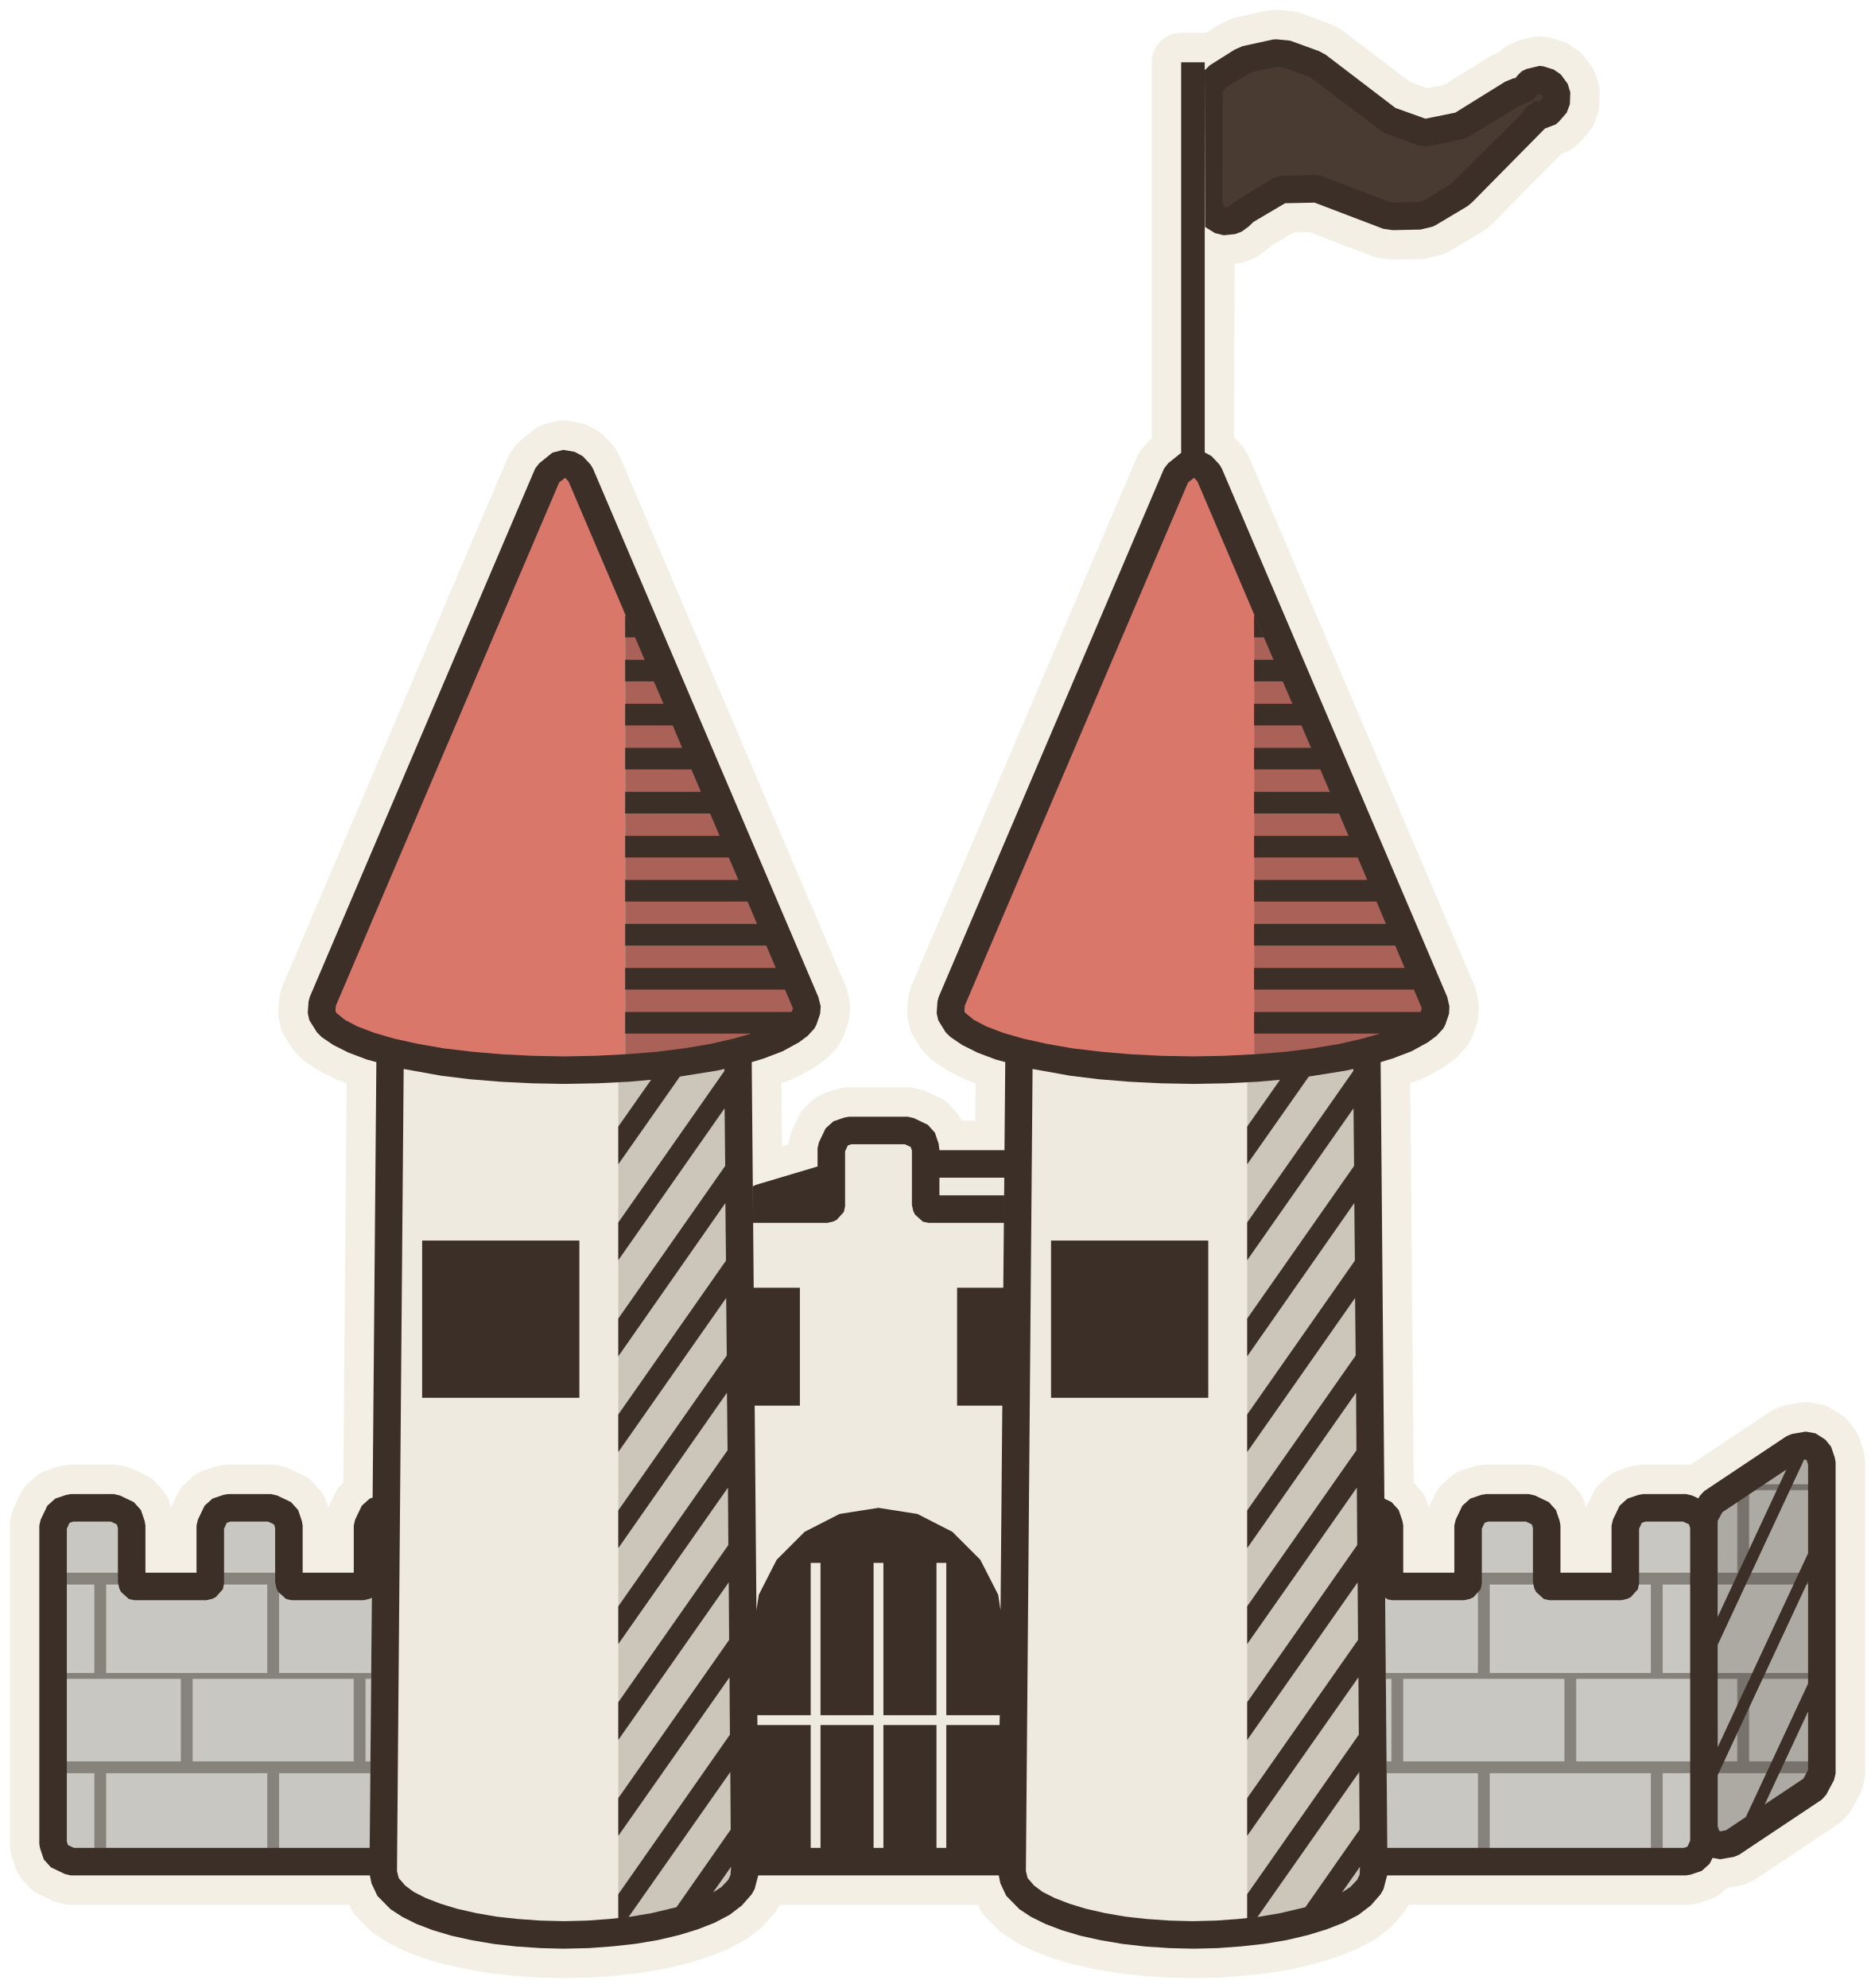
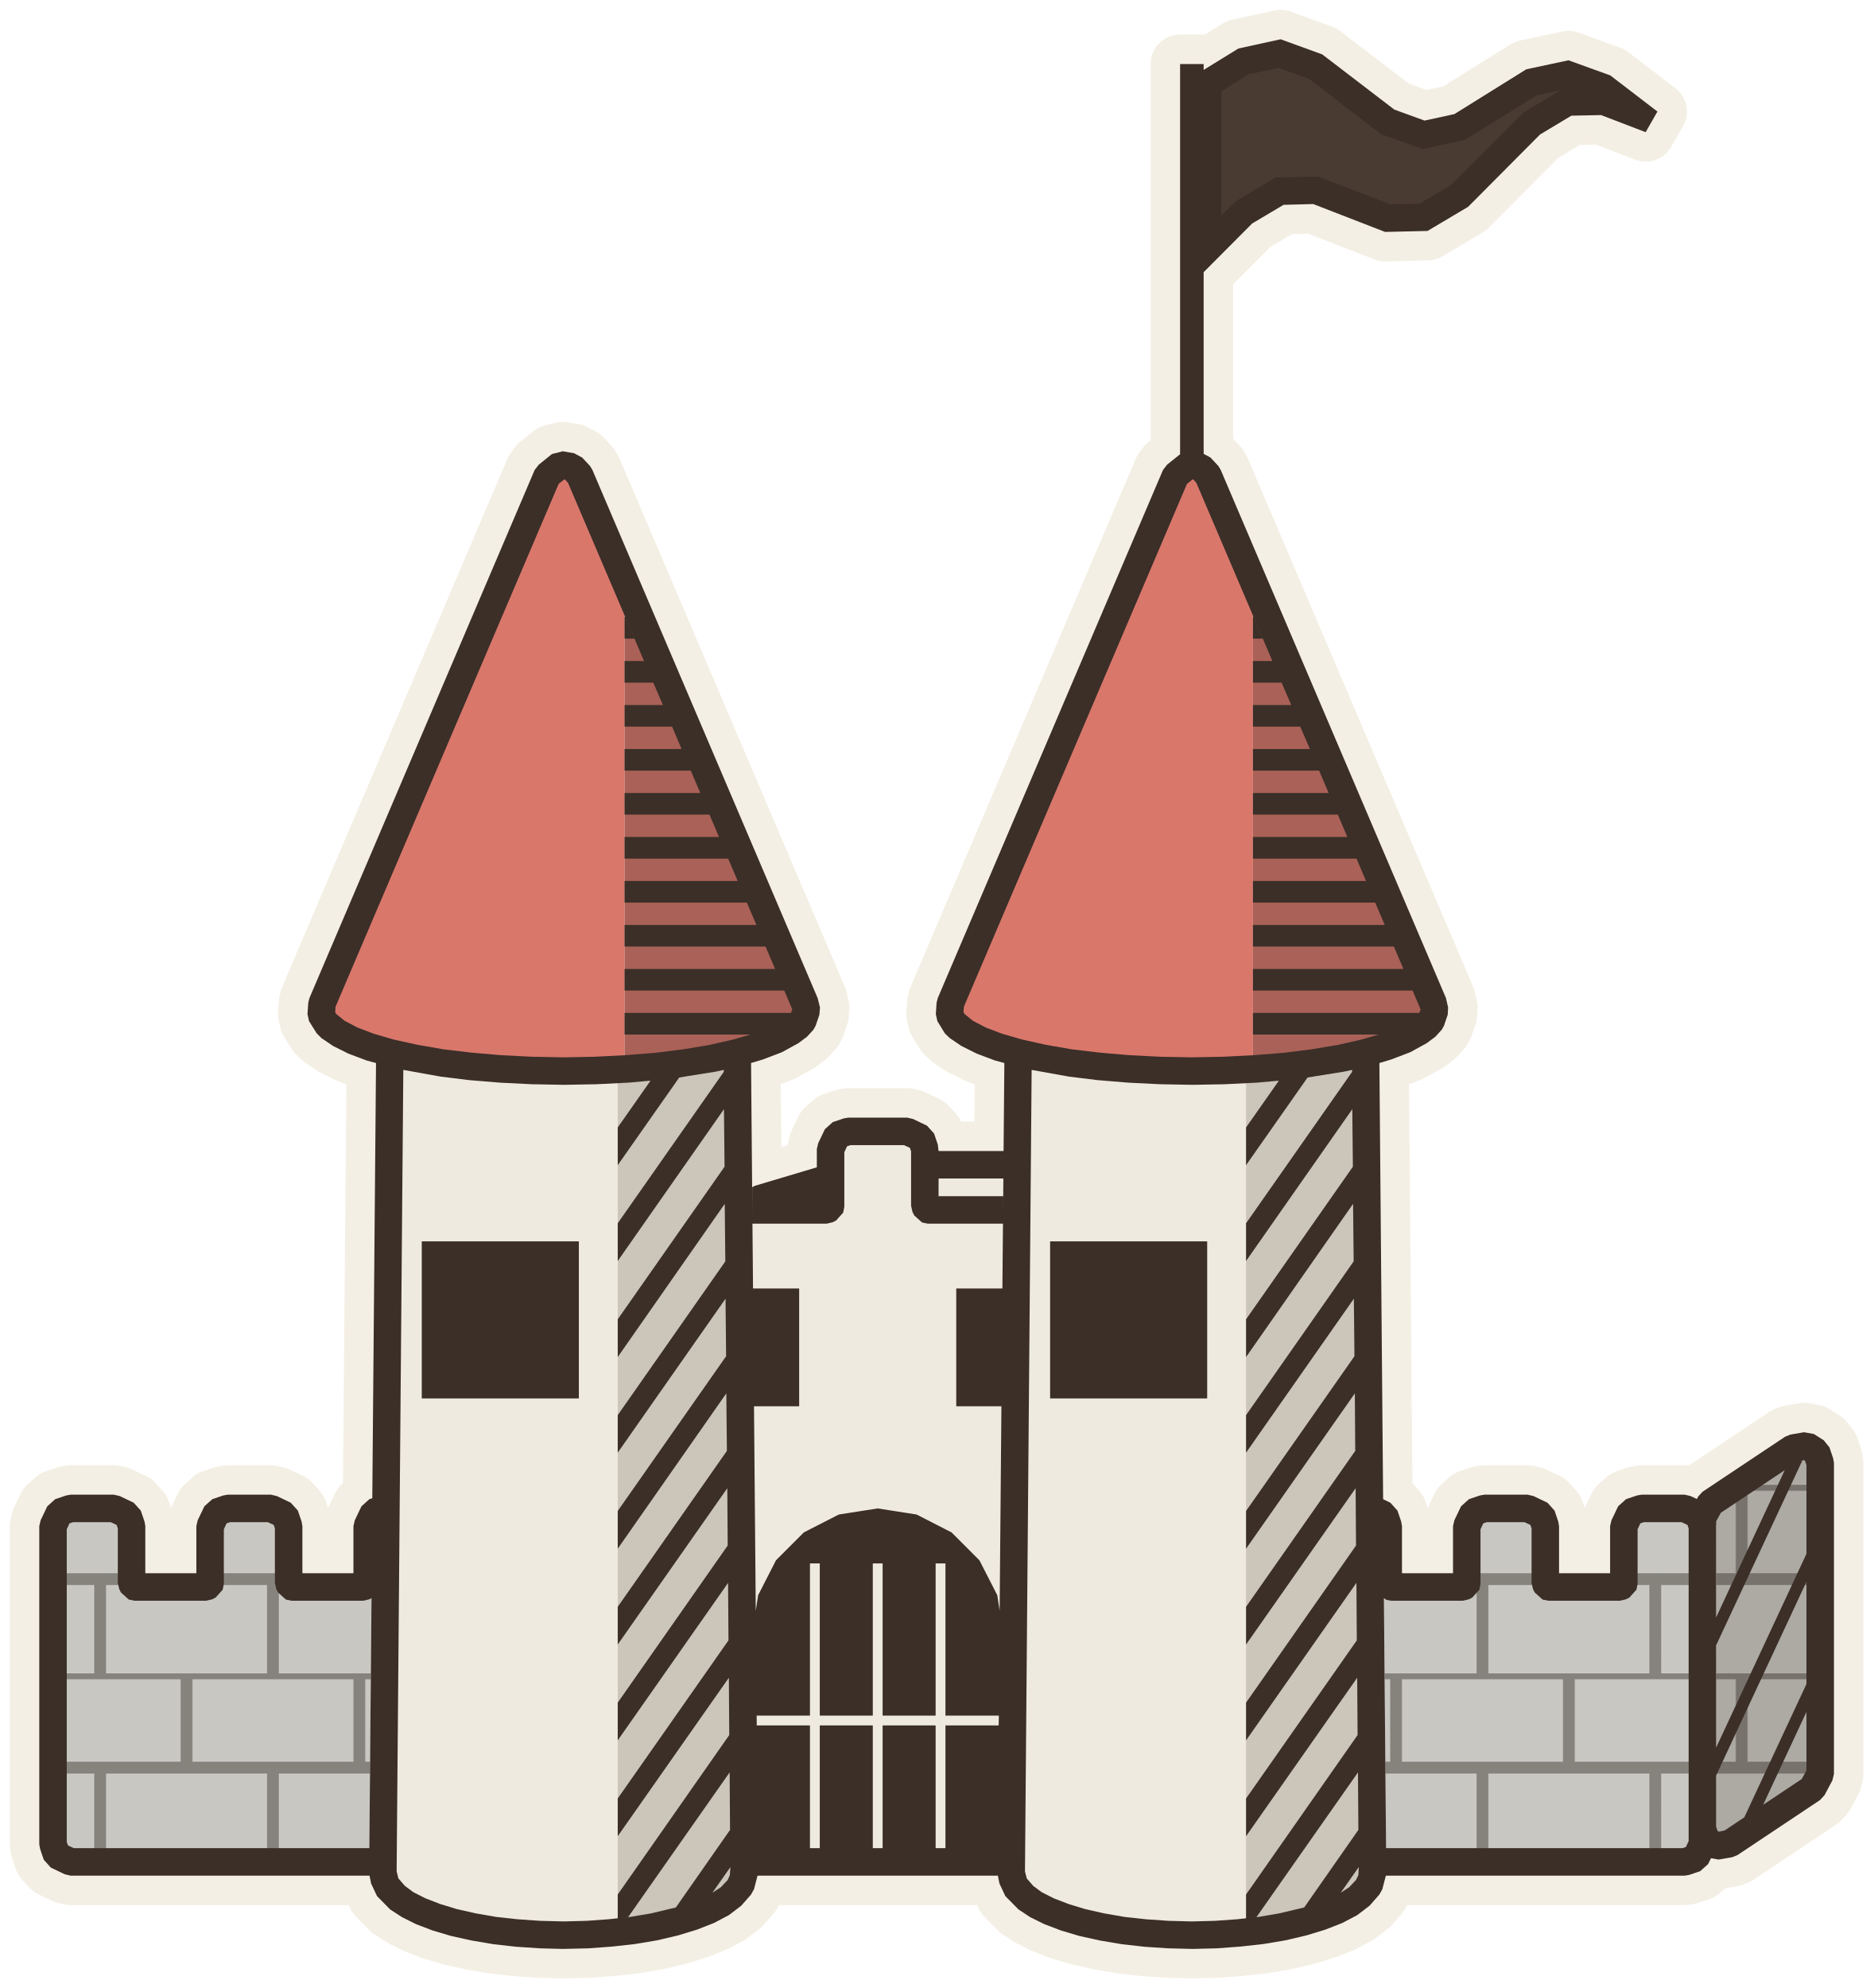
- <svg xmlns="http://www.w3.org/2000/svg" viewBox="-44.7 -94.72 95.4 101.15" data-palette="wall:#EFEADF;roof:#D9776B;wood:#C9A97C;earth:#94744F;water:#8FB0B8;flag:#4A3B32;ink:#3B2F28;halo:#F4EFE4">
+ <svg xmlns="http://www.w3.org/2000/svg" viewBox="-44.7 -94.81 95.4 101.23" data-palette="wall:#EFEADF;roof:#D9776B;wood:#C9A97C;earth:#94744F;water:#8FB0B8;flag:#4A3B32;ink:#3B2F28;halo:#F4EFE4">
  <defs>
    <pattern id="pat-wall-stone-13s4b1y" width="4.4" height="4.8" patternUnits="userSpaceOnUse" patternTransform="scale(2)">
      <rect width="4.4" height="4.8" style="fill:#C9C7C2" />
      <path style="stroke:#86837D;stroke-width:0.3;fill:none" d="M0 0h4.4M0 2.4h4.4M0 0v2.4M4.4 0v2.4M2.2 2.4v2.4" />
    </pattern>
    <pattern id="pat-wall-stone-shade-13s4b1y" width="4.4" height="4.8" patternUnits="userSpaceOnUse" patternTransform="scale(2)">
      <rect width="4.4" height="4.8" style="fill:#ada9a3" />
      <path style="stroke:#77726c;stroke-width:0.3;fill:none" d="M0 0h4.4M0 2.4h4.4M0 0v2.4M4.4 0v2.4M2.2 2.4v2.4" />
    </pattern>
  </defs>
-   <path data-role="sil" fill="#F4EFE4" stroke="#F4EFE4" stroke-width="3" stroke-linejoin="round" d="M-16.04 4.43L-14.73 4.4L-13.52 4.31L-12.35 4.18L-11.22 3.99L-10.16 3.74L-9.21 3.45L-8.34 3.11L-7.58 2.71L-6.95 2.23L-6.45 1.66L-6.3 1.39L-6.12 0.7L6.12 0.7L6.2 1.1L6.5 1.74L7.17 2.42L7.76 2.81L8.49 3.17L9.33 3.49L10.27 3.77L11.31 4L12.43 4.19L13.59 4.32L14.8 4.4L16.04 4.43L17.27 4.4L18.48 4.31L19.65 4.18L20.78 3.99L21.84 3.74L22.79 3.45L23.66 3.11L24.42 2.71L25.05 2.23L25.55 1.66L25.7 1.39L25.88 0.7L41.1 0.7L41.33 0.66L41.89 0.47L42.29 0.11L42.44 -0.19L42.82 -0.12L43.52 -0.24L43.79 -0.35L47.99 -3.15L48.22 -3.4L48.62 -4.15L48.7 -4.48L48.7 -20.32L48.66 -20.55L48.47 -21.11L48.18 -21.47L47.68 -21.79L47.18 -21.88L46.48 -21.76L46.21 -21.65L42.01 -18.85L41.78 -18.6L41.72 -18.48L41.4 -18.63L41.1 -18.7L38.9 -18.7L38.67 -18.66L38.11 -18.47L37.71 -18.11L37.37 -17.4L37.3 -17.1L37.3 -14.7L34.7 -14.7L34.7 -17.1L34.66 -17.33L34.47 -17.89L34.11 -18.29L33.4 -18.63L33.1 -18.7L30.9 -18.7L30.67 -18.66L30.11 -18.47L29.71 -18.11L29.37 -17.4L29.3 -17.1L29.3 -14.7L26.7 -14.7L26.7 -17.1L26.66 -17.33L26.47 -17.89L26.11 -18.29L25.74 -18.47L25.55 -40.68L26.15 -40.86L27.12 -41.23L27.96 -41.69L28.4 -42.02L28.73 -42.38L28.84 -42.58L29.03 -43.14L29.05 -43.51L28.94 -43.99L17.47 -70.88L17.35 -71.08L16.95 -71.51L16.6 -71.7L16.62 -83.17L17.12 -82.86L17.57 -82.75L18.15 -82.81L18.49 -82.94L18.83 -83.19L19.08 -83.43L20.69 -84.38L22.19 -84.41L25.68 -83.08L26.16 -83.01L27.58 -83.04L28.2 -83.19L28.36 -83.27L29.97 -84.23L30.21 -84.43L33.91 -88.18L34.46 -88.39L34.63 -88.54L35.02 -88.99L35.18 -89.42L35.2 -90.02L35.07 -90.45L34.72 -90.93L34.36 -91.18L33.85 -91.34L33.64 -91.37L32.97 -91.21L32.74 -91.1L32.57 -90.94L32.41 -90.75L32.29 -90.73L31.88 -90.56L29.35 -88.99L27.83 -88.68L26.3 -89.23L22.75 -91.94L22.41 -92.12L20.95 -92.65L20.26 -92.72L20.07 -92.71L18.52 -92.37L18.13 -92.2L16.86 -91.4L16.6 -91.15L16.6 -91.55L15.4 -91.55L15.4 -71.68L14.74 -71.15L14.53 -70.88L3.06 -43.99L3 -43.76L2.96 -43.17L3.04 -42.81L3.42 -42.19L3.67 -41.95L4.26 -41.55L5.04 -41.16L5.97 -40.81L6.45 -40.68L6.41 -36.2L3.1 -36.2L3.06 -36.53L2.87 -37.09L2.51 -37.49L1.8 -37.83L1.5 -37.9L-1.5 -37.9L-1.73 -37.86L-2.29 -37.67L-2.69 -37.31L-3.03 -36.6L-3.1 -36.3L-3.1 -35.37L-6.25 -34.43L-6.39 -34.36L-6.45 -40.68L-5.85 -40.86L-4.88 -41.23L-4.04 -41.69L-3.6 -42.02L-3.27 -42.38L-3.16 -42.58L-2.97 -43.14L-2.94 -43.51L-3.06 -43.99L-14.53 -70.88L-14.65 -71.08L-15.05 -71.51L-15.46 -71.73L-16.04 -71.83L-16.59 -71.69L-17.26 -71.15L-17.47 -70.88L-28.94 -43.99L-29 -43.76L-29.04 -43.17L-28.96 -42.81L-28.57 -42.19L-28.33 -41.95L-27.74 -41.55L-26.96 -41.16L-26.03 -40.81L-25.55 -40.68L-25.74 -18.52L-25.89 -18.47L-26.29 -18.11L-26.63 -17.4L-26.7 -17.1L-26.7 -14.7L-29.3 -14.7L-29.3 -17.1L-29.34 -17.33L-29.53 -17.89L-29.89 -18.29L-30.6 -18.63L-30.9 -18.7L-33.1 -18.7L-33.33 -18.66L-33.89 -18.47L-34.29 -18.11L-34.63 -17.4L-34.7 -17.1L-34.7 -14.7L-37.3 -14.7L-37.3 -17.1L-37.34 -17.33L-37.53 -17.89L-37.89 -18.29L-38.6 -18.63L-38.9 -18.7L-41.1 -18.7L-41.33 -18.66L-41.89 -18.47L-42.29 -18.11L-42.63 -17.4L-42.7 -17.1L-42.7 -0.9L-42.66 -0.67L-42.47 -0.11L-42.11 0.29L-41.4 0.63L-41.1 0.7L-25.88 0.7L-25.8 1.1L-25.5 1.74L-24.83 2.42L-24.23 2.81L-23.51 3.17L-22.67 3.49L-21.73 3.77L-20.69 4L-19.57 4.19L-18.41 4.32L-17.2 4.4Z" />
+   <path data-role="sil" fill="#F4EFE4" stroke="#F4EFE4" stroke-width="3" stroke-linejoin="round" d="M-16.04 4.43L-14.73 4.4L-13.52 4.31L-12.35 4.18L-11.22 3.99L-10.16 3.74L-9.21 3.45L-8.34 3.11L-7.58 2.71L-6.95 2.23L-6.45 1.66L-6.3 1.39L-6.12 0.7L6.12 0.7L6.2 1.1L6.5 1.74L7.17 2.42L7.76 2.81L8.49 3.17L9.33 3.49L10.27 3.77L11.31 4L12.43 4.19L13.59 4.32L14.8 4.4L16.04 4.43L17.27 4.4L18.48 4.31L19.65 4.18L20.78 3.99L21.84 3.74L22.79 3.45L23.66 3.11L24.42 2.71L25.05 2.23L25.55 1.66L25.7 1.39L25.88 0.7L41.1 0.7L41.33 0.66L41.89 0.47L42.29 0.11L42.44 -0.19L42.82 -0.12L43.52 -0.24L43.79 -0.35L47.99 -3.15L48.22 -3.4L48.62 -4.15L48.7 -4.48L48.7 -20.32L48.66 -20.55L48.47 -21.11L48.18 -21.47L47.68 -21.79L47.18 -21.88L46.48 -21.76L46.21 -21.65L42.01 -18.85L41.78 -18.6L41.72 -18.48L41.4 -18.63L41.1 -18.7L38.9 -18.7L38.67 -18.66L38.11 -18.47L37.71 -18.11L37.37 -17.4L37.3 -17.1L37.3 -14.7L34.7 -14.7L34.7 -17.1L34.66 -17.33L34.47 -17.89L34.11 -18.29L33.4 -18.63L33.1 -18.7L30.9 -18.7L30.67 -18.66L30.11 -18.47L29.71 -18.11L29.37 -17.4L29.3 -17.1L29.3 -14.7L26.7 -14.7L26.7 -17.1L26.66 -17.33L26.47 -17.89L26.11 -18.29L25.74 -18.47L25.55 -40.68L26.15 -40.86L27.12 -41.23L27.96 -41.69L28.4 -42.02L28.73 -42.38L28.84 -42.58L29.03 -43.14L29.05 -43.51L28.94 -43.99L17.47 -70.88L17.35 -71.08L16.95 -71.51L16.6 -71.7L16.6 -80.95L19.07 -83.43L20.67 -84.38L22.18 -84.42L25.84 -83L28 -83.05L30.07 -84.28L33.73 -87.96L35.33 -88.92L36.84 -88.95L39.11 -88.08L39.71 -89.13L37.31 -90.97L35.18 -91.74L33.03 -91.28L29.37 -89L27.85 -88.67L26.31 -89.23L22.64 -92.04L20.52 -92.81L18.37 -92.34L16.6 -91.25L16.6 -91.55L15.4 -91.55L15.4 -71.68L14.74 -71.15L14.53 -70.88L3.06 -43.99L3 -43.76L2.96 -43.17L3.04 -42.81L3.42 -42.19L3.67 -41.95L4.26 -41.55L5.04 -41.16L5.97 -40.81L6.45 -40.68L6.41 -36.2L3.1 -36.2L3.06 -36.53L2.87 -37.09L2.51 -37.49L1.8 -37.83L1.5 -37.9L-1.5 -37.9L-1.73 -37.86L-2.29 -37.67L-2.69 -37.31L-3.03 -36.6L-3.1 -36.3L-3.1 -35.37L-6.25 -34.43L-6.39 -34.36L-6.45 -40.68L-5.85 -40.86L-4.88 -41.23L-4.04 -41.69L-3.6 -42.02L-3.27 -42.38L-3.16 -42.58L-2.97 -43.14L-2.94 -43.51L-3.06 -43.99L-14.53 -70.88L-14.65 -71.08L-15.05 -71.51L-15.46 -71.73L-16.04 -71.83L-16.59 -71.69L-17.26 -71.15L-17.47 -70.88L-28.94 -43.99L-29 -43.76L-29.04 -43.17L-28.96 -42.81L-28.57 -42.19L-28.33 -41.95L-27.74 -41.55L-26.96 -41.16L-26.03 -40.81L-25.55 -40.68L-25.74 -18.52L-25.89 -18.47L-26.29 -18.11L-26.63 -17.4L-26.7 -17.1L-26.7 -14.7L-29.3 -14.7L-29.3 -17.1L-29.34 -17.33L-29.53 -17.89L-29.89 -18.29L-30.6 -18.63L-30.9 -18.7L-33.1 -18.7L-33.33 -18.66L-33.89 -18.47L-34.29 -18.11L-34.63 -17.4L-34.7 -17.1L-34.7 -14.7L-37.3 -14.7L-37.3 -17.1L-37.34 -17.33L-37.53 -17.89L-37.89 -18.29L-38.6 -18.63L-38.9 -18.7L-41.1 -18.7L-41.33 -18.66L-41.89 -18.47L-42.29 -18.11L-42.63 -17.4L-42.7 -17.1L-42.7 -0.9L-42.66 -0.67L-42.47 -0.11L-42.11 0.29L-41.4 0.63L-41.1 0.7L-25.88 0.7L-25.8 1.1L-25.5 1.74L-24.83 2.42L-24.23 2.81L-23.51 3.17L-22.67 3.49L-21.73 3.77L-20.69 4L-19.57 4.19L-18.41 4.32L-17.2 4.4Z" />
  <path data-role="wall" fill="#EFEADF" d="M15.98 3.73L17.23 3.7L18.76 3.58L18.76 -39.66L17.62 -39.6L15.97 -39.57L14.33 -39.6L12.71 -39.68L11.13 -39.82L9.66 -40L8.25 -40.24L7.14 -40.48L6.82 0.69L6.96 1.14L7.2 1.5L7.57 1.84L8.08 2.19L8.74 2.52L9.53 2.82L10.42 3.09L11.42 3.31L12.51 3.49L13.64 3.62L14.81 3.7ZM-16.02 3.73L-14.78 3.7L-13.24 3.58L-13.24 -39.66L-14.38 -39.6L-16.03 -39.57L-17.67 -39.6L-19.29 -39.68L-20.87 -39.82L-22.34 -40L-23.75 -40.24L-24.86 -40.48L-25.18 0.69L-25.04 1.14L-24.8 1.5L-24.43 1.84L-23.92 2.19L-23.26 2.52L-22.47 2.82L-21.58 3.09L-20.58 3.31L-19.49 3.49L-18.36 3.62L-17.18 3.7ZM6.38 -33.2L2.55 -33.2L2.49 -33.22L2.4 -33.41L2.4 -36.3L2.21 -36.86L1.5 -37.2L-1.5 -37.2L-2.06 -37.01L-2.4 -36.3L-2.4 -33.35L-2.42 -33.29L-2.6 -33.2L-6.38 -33.2L-6.11 0L6.11 0ZM6.4 -35.5L3.1 -35.5L3.1 -33.9L6.39 -33.9ZM-3.1 -34.64L-5.59 -33.9L-3.1 -33.9Z" />
  <path data-role="wall-shade" fill="#cbc5ba" d="M-13.24 3.58L-12.46 3.49L-11.37 3.3L-10.36 3.07L-9.46 2.8L-8.66 2.48L-7.98 2.13L-7.44 1.74L-7.06 1.31L-6.85 0.86L-6.8 0.51L-7.14 -40.48L-8.33 -40.23L-9.73 -39.99L-11.19 -39.81L-13.24 -39.66ZM18.76 3.58L19.54 3.49L20.63 3.3L21.64 3.07L22.54 2.8L23.34 2.48L24.02 2.13L24.56 1.74L24.94 1.31L25.15 0.86L25.2 0.51L24.86 -40.48L23.67 -40.23L22.27 -39.99L20.81 -39.81L18.76 -39.66Z" />
  <path data-role="wall-stone" fill="url(#pat-wall-stone-13s4b1y)" d="M-25.75 -17.62L-26 -17.1L-26 -14.15L-26.02 -14.09L-26.2 -14L-29.85 -14L-29.91 -14.02L-30 -14.21L-30 -17.1L-30.19 -17.66L-30.9 -18L-33.1 -18L-33.66 -17.81L-34 -17.1L-34 -14.15L-34.02 -14.09L-34.2 -14L-37.85 -14L-37.91 -14.02L-38 -14.21L-38 -17.1L-38.19 -17.66L-38.9 -18L-41.1 -18L-41.66 -17.81L-42 -17.1L-42 -0.9L-41.81 -0.34L-41.1 0L-25.89 0ZM41.66 -0.19L42 -0.9L42 -17.1L41.81 -17.66L41.1 -18L38.9 -18L38.34 -17.81L38 -17.1L38 -14.15L37.98 -14.09L37.8 -14L34.15 -14L34.09 -14.02L34 -14.21L34 -17.1L33.81 -17.66L33.1 -18L30.9 -18L30.34 -17.81L30 -17.1L30 -14.15L29.98 -14.09L29.8 -14L26.15 -14L26.09 -14.02L26 -14.21L26 -17.1L25.81 -17.66L25.75 -17.69L25.89 0L41.1 0Z" />
  <path data-role="wall-stone-shade" fill="url(#pat-wall-stone-shade-13s4b1y)" d="M43.4 -0.93L47.6 -3.73L48 -4.48L48 -20.32L47.81 -20.88L47.31 -21.19L46.6 -21.07L42.4 -18.27L42.3 -18.08L42.47 -17.89L42.66 -17.33L42.7 -17.1L42.69 -0.81Z" />
  <path data-role="roof" fill="#D9776B" d="M-16.02 -40.27L-14.36 -40.3L-12.89 -40.37L-12.89 -65.26L-15.17 -70.61L-15.57 -71.04L-16.15 -71.14L-16.83 -70.61L-28.3 -43.71L-28.34 -43.12L-28.18 -42.81L-27.91 -42.52L-27.42 -42.17L-26.71 -41.82L-25.83 -41.49L-24.76 -41.18L-23.55 -40.91L-22.18 -40.69L-20.75 -40.51L-19.2 -40.38L-17.61 -40.3ZM15.98 -40.27L17.64 -40.3L19.11 -40.37L19.11 -65.26L16.83 -70.61L16.43 -71.04L15.85 -71.14L15.17 -70.61L3.7 -43.71L3.66 -43.12L3.82 -42.81L4.09 -42.52L4.58 -42.17L5.29 -41.82L6.17 -41.49L7.24 -41.18L8.45 -40.91L9.82 -40.69L11.25 -40.51L12.8 -40.38L14.39 -40.3Z" />
  <path data-role="roof-shade" fill="#aa6157" d="M-12.89 -40.37L-11.22 -40.51L-9.78 -40.69L-8.4 -40.92L-7.18 -41.2L-6.1 -41.51L-5.2 -41.86L-4.45 -42.25L-4.09 -42.52L-3.82 -42.81L-3.63 -43.37L-3.7 -43.71L-12.89 -65.26ZM19.11 -40.37L20.78 -40.51L22.22 -40.69L23.59 -40.92L24.82 -41.2L25.9 -41.51L26.8 -41.86L27.55 -42.25L27.91 -42.52L28.18 -42.81L28.37 -43.37L28.3 -43.71L19.11 -65.26Z" />
-   <path data-role="flag" fill="#4A3B32" d="M18.08 -83.51L18.34 -83.69L18.68 -84.01L20.37 -85.02L20.58 -85.08L22.21 -85.12L22.38 -85.09L25.8 -83.77L26.14 -83.71L27.56 -83.74L28 -83.87L29.54 -84.78L29.71 -84.92L33.3 -88.52L33.53 -88.88L33.67 -88.84L34.1 -89L34.48 -89.45L34.5 -90.04L34.15 -90.51L33.64 -90.67L33.11 -90.5L32.75 -90.06L32.55 -90.08L32.25 -89.97L29.7 -88.38L29.56 -88.32L27.92 -87.97L27.68 -87.99L25.91 -88.65L22.41 -91.33L22.17 -91.47L20.71 -91.99L20.21 -92.03L18.79 -91.72L18.5 -91.6L17.23 -90.81L16.85 -90.35L16.8 -90.05L16.8 -84.32L16.99 -83.76L17.49 -83.45Z" />
-   <path data-role="ink" fill="#3B2F28" d="M18.15 -82.81L18.49 -82.94L18.83 -83.19L19.08 -83.43L20.69 -84.38L22.19 -84.41L25.68 -83.08L26.16 -83.01L27.58 -83.04L28.2 -83.19L28.36 -83.27L29.97 -84.23L30.21 -84.43L33.91 -88.18L34.46 -88.39L34.63 -88.54L35.02 -88.99L35.18 -89.42L35.2 -90.02L35.07 -90.45L34.72 -90.93L34.36 -91.18L33.85 -91.34L33.64 -91.37L32.97 -91.21L32.74 -91.1L32.57 -90.94L32.41 -90.75L32.29 -90.73L31.88 -90.56L29.35 -88.99L27.83 -88.68L26.3 -89.23L22.75 -91.94L22.41 -92.12L20.95 -92.65L20.26 -92.72L20.07 -92.71L18.52 -92.37L18.13 -92.2L16.86 -91.4L16.6 -91.15L16.62 -83.17L17.12 -82.86L17.57 -82.75ZM-16.04 4.43L-14.73 4.4L-13.52 4.31L-12.35 4.18L-11.22 3.99L-10.16 3.74L-9.21 3.45L-8.34 3.11L-7.58 2.71L-6.95 2.23L-6.45 1.66L-6.3 1.39L-6.12 0.7L6.12 0.7L6.2 1.1L6.5 1.74L7.17 2.42L7.76 2.81L8.49 3.17L9.33 3.49L10.27 3.77L11.31 4L12.43 4.19L13.59 4.32L14.8 4.4L16.04 4.43L17.27 4.4L18.48 4.31L19.65 4.18L20.78 3.99L21.84 3.74L22.79 3.45L23.66 3.11L24.42 2.71L25.05 2.23L25.55 1.66L25.7 1.39L25.88 0.7L41.1 0.7L41.33 0.66L41.89 0.47L42.29 0.11L42.44 -0.19L42.82 -0.12L43.52 -0.24L43.79 -0.35L47.99 -3.15L48.22 -3.4L48.62 -4.15L48.7 -4.48L48.7 -20.32L48.66 -20.55L48.47 -21.11L48.18 -21.47L47.68 -21.79L47.18 -21.88L46.48 -21.76L46.21 -21.65L42.01 -18.85L41.78 -18.6L41.72 -18.48L41.4 -18.63L41.1 -18.7L38.9 -18.7L38.67 -18.66L38.11 -18.47L37.71 -18.11L37.37 -17.4L37.3 -17.1L37.3 -14.7L34.7 -14.7L34.7 -17.1L34.66 -17.33L34.47 -17.89L34.11 -18.29L33.4 -18.63L33.1 -18.7L30.9 -18.7L30.67 -18.66L30.11 -18.47L29.71 -18.11L29.37 -17.4L29.3 -17.1L29.3 -14.7L26.7 -14.7L26.7 -17.1L26.66 -17.33L26.47 -17.89L26.11 -18.29L25.74 -18.47L25.55 -40.68L26.15 -40.86L27.12 -41.23L27.96 -41.69L28.4 -42.02L28.73 -42.38L28.84 -42.58L29.03 -43.14L29.05 -43.51L28.94 -43.99L17.47 -70.88L17.35 -71.08L16.95 -71.51L16.6 -71.7L16.6 -91.55L15.4 -91.55L15.4 -71.68L14.74 -71.15L14.53 -70.88L3.06 -43.99L3 -43.76L2.96 -43.17L3.04 -42.81L3.42 -42.19L3.67 -41.95L4.26 -41.55L5.04 -41.16L5.97 -40.81L6.45 -40.68L6.41 -36.2L3.1 -36.2L3.06 -36.53L2.87 -37.09L2.51 -37.49L1.8 -37.83L1.5 -37.9L-1.5 -37.9L-1.73 -37.86L-2.29 -37.67L-2.69 -37.31L-3.03 -36.6L-3.1 -36.3L-3.1 -35.37L-6.25 -34.43L-6.39 -34.36L-6.38 -32.5L-2.6 -32.5L-2.3 -32.57L-2.12 -32.66L-1.76 -33.06L-1.7 -33.35L-1.7 -36.14L-1.56 -36.44L-1.38 -36.5L1.34 -36.5L1.64 -36.36L1.7 -36.18L1.7 -33.41L1.77 -33.1L1.86 -32.92L2.26 -32.56L2.55 -32.5L6.38 -32.5L6.39 -33.9L3.1 -33.9L3.1 -34.8L6.4 -34.8L6.35 -29.2L4 -29.2L4 -23.2L6.3 -23.2L6.21 -12.79L6.09 -13.58L5.18 -15.36L3.76 -16.78L1.98 -17.69L0 -18L-1.98 -17.69L-3.76 -16.78L-5.18 -15.36L-6.09 -13.58L-6.21 -12.79L-6.17 -7.45L-3.45 -7.45L-3.45 -15.2L-2.95 -15.2L-2.95 -7.45L-0.25 -7.45L-0.25 -15.2L0.25 -15.2L0.25 -7.45L2.95 -7.45L2.95 -15.2L3.45 -15.2L3.45 -7.45L6.17 -7.45L6.16 -6.95L3.45 -6.95L3.45 -0.7L2.95 -0.7L2.95 -6.95L0.25 -6.95L0.25 -0.7L-0.25 -0.7L-0.25 -6.95L-2.95 -6.95L-2.95 -0.7L-3.45 -0.7L-3.45 -6.95L-6.16 -6.95L-6.3 -23.2L-4 -23.2L-4 -29.2L-6.35 -29.2L-6.45 -40.68L-5.85 -40.86L-4.88 -41.23L-4.04 -41.69L-3.6 -42.02L-3.27 -42.38L-3.16 -42.58L-2.97 -43.14L-2.94 -43.51L-3.06 -43.99L-14.53 -70.88L-14.65 -71.08L-15.05 -71.51L-15.46 -71.73L-16.04 -71.83L-16.59 -71.69L-17.26 -71.15L-17.47 -70.88L-28.94 -43.99L-29 -43.76L-29.04 -43.17L-28.96 -42.81L-28.57 -42.19L-28.33 -41.95L-27.74 -41.55L-26.96 -41.16L-26.03 -40.81L-25.55 -40.68L-25.74 -18.52L-25.89 -18.47L-26.29 -18.11L-26.63 -17.4L-26.7 -17.1L-26.7 -14.7L-29.3 -14.7L-29.3 -17.1L-29.34 -17.33L-29.53 -17.89L-29.89 -18.29L-30.6 -18.63L-30.9 -18.7L-33.1 -18.7L-33.33 -18.66L-33.89 -18.47L-34.29 -18.11L-34.63 -17.4L-34.7 -17.1L-34.7 -14.7L-37.3 -14.7L-37.3 -17.1L-37.34 -17.33L-37.53 -17.89L-37.89 -18.29L-38.6 -18.63L-38.9 -18.7L-41.1 -18.7L-41.33 -18.66L-41.89 -18.47L-42.29 -18.11L-42.63 -17.4L-42.7 -17.1L-42.7 -0.9L-42.66 -0.67L-42.47 -0.11L-42.11 0.29L-41.4 0.63L-41.1 0.7L-25.88 0.7L-25.8 1.1L-25.5 1.74L-24.83 2.42L-24.23 2.81L-23.51 3.17L-22.67 3.49L-21.73 3.77L-20.69 4L-19.57 4.19L-18.41 4.32L-17.2 4.4ZM17.57 -84.22L17.5 -84.44L17.51 -90.05L17.69 -90.28L18.82 -90.97L19 -91.05L20.27 -91.32L20.57 -91.3L21.88 -90.83L22.02 -90.75L25.69 -87.97L27.45 -87.33L27.87 -87.27L28.07 -87.29L29.82 -87.67L30.06 -87.78L32.66 -89.36L33.3 -89.62L33.54 -89.91L33.63 -89.94L33.73 -89.91L33.8 -89.82L33.79 -89.71L33.68 -89.58L33.37 -89.56L32.94 -89.26L32.74 -88.95L29.14 -85.36L27.73 -84.52L27.46 -84.44L26.2 -84.41L25.99 -84.45L22.5 -85.78L22.2 -85.82L20.57 -85.78L20.18 -85.69L20.01 -85.62L18.1 -84.44L17.83 -84.19L17.66 -84.17ZM16 -40.97L14.38 -41L12.81 -41.08L11.3 -41.21L9.87 -41.38L8.56 -41.61L7.38 -41.87L6.34 -42.17L5.5 -42.49L4.85 -42.83L4.42 -43.18L4.37 -43.27L4.39 -43.55L15.75 -70.17L16.04 -70.4L16.08 -70.39L16.23 -70.22L20.1 -61.15L19.11 -61.15L19.11 -60.05L20.57 -60.05L21.06 -58.91L19.11 -58.91L19.11 -57.81L21.52 -57.81L22.01 -56.67L19.11 -56.67L19.11 -55.57L22.48 -55.57L27.65 -43.41L27.58 -43.23L19.11 -43.23L19.11 -42.13L25.52 -42.13L24.61 -41.87L23.43 -41.6L22.1 -41.38L20.68 -41.2L19.16 -41.08L17.59 -41ZM-16 -40.97L-17.61 -41L-19.19 -41.08L-20.7 -41.21L-22.13 -41.38L-23.44 -41.61L-24.63 -41.87L-25.66 -42.17L-26.5 -42.49L-27.15 -42.83L-27.58 -43.18L-27.63 -43.27L-27.61 -43.55L-16.25 -70.17L-15.96 -70.4L-15.92 -70.39L-15.77 -70.22L-11.9 -61.15L-12.89 -61.15L-12.89 -60.05L-11.43 -60.05L-10.94 -58.91L-12.89 -58.91L-12.89 -57.81L-10.47 -57.81L-9.99 -56.67L-12.89 -56.67L-12.89 -55.57L-9.52 -55.57L-4.35 -43.41L-4.42 -43.23L-12.89 -43.23L-12.89 -42.13L-6.47 -42.13L-7.39 -41.87L-8.57 -41.6L-9.9 -41.38L-11.32 -41.2L-12.85 -41.08L-14.41 -41ZM19.14 -63.39L19.11 -63.39L19.11 -62.29L19.61 -62.29ZM-12.86 -63.39L-12.89 -63.39L-12.89 -62.29L-12.39 -62.29ZM22.97 -54.43L19.11 -54.43L19.11 -53.33L23.44 -53.33ZM-9.03 -54.43L-12.89 -54.43L-12.89 -53.33L-8.56 -53.33ZM23.92 -52.19L19.11 -52.19L19.11 -51.09L24.39 -51.09ZM-8.08 -52.19L-12.89 -52.19L-12.89 -51.09L-7.61 -51.09ZM24.88 -49.95L19.11 -49.95L19.11 -48.85L25.35 -48.85ZM-7.12 -49.95L-12.89 -49.95L-12.89 -48.85L-6.65 -48.85ZM25.83 -47.71L19.11 -47.71L19.11 -46.61L26.3 -46.61ZM-6.17 -47.71L-12.89 -47.71L-12.89 -46.61L-5.7 -46.61ZM26.79 -45.47L19.11 -45.47L19.11 -44.37L27.26 -44.37ZM-5.21 -45.47L-12.89 -45.47L-12.89 -44.37L-4.74 -44.37ZM16 3.03L14.81 3L13.66 2.92L12.57 2.8L11.53 2.62L10.56 2.4L9.71 2.14L8.96 1.85L8.35 1.54L7.92 1.22L7.59 0.84L7.5 0.48L7.84 -40.33L9.73 -39.99L11.19 -39.81L12.77 -39.68L14.38 -39.6L16.03 -39.57L17.67 -39.6L19.29 -39.68L20.43 -39.78L18.76 -37.4L18.76 -35.48L21.89 -39.94L23.75 -40.24L24.16 -40.33L24.16 -40.23L18.76 -32.52L18.76 -30.6L24.17 -38.33L24.2 -35.4L18.76 -27.63L18.76 -25.71L24.21 -33.51L24.24 -30.58L18.76 -22.75L18.76 -20.84L24.25 -28.68L24.28 -25.75L18.76 -17.87L18.76 -15.95L24.3 -23.86L24.32 -20.93L18.76 -12.99L18.76 -11.07L24.34 -19.03L24.36 -16.11L18.76 -8.11L18.76 -6.19L24.38 -14.21L24.4 -11.28L18.76 -3.23L18.76 -1.31L24.42 -9.38L24.44 -6.46L18.76 1.66L18.76 2.87L19.29 2.81L24.46 -4.56L24.48 -1.63L21.72 2.32L20.45 2.62L19.4 2.8L18.3 2.92L17.17 3ZM-15.99 3.03L-17.19 3L-18.34 2.92L-19.43 2.8L-20.47 2.62L-21.44 2.4L-22.29 2.14L-23.04 1.85L-23.65 1.54L-24.08 1.22L-24.41 0.84L-24.5 0.48L-24.16 -40.33L-22.27 -39.99L-20.81 -39.81L-19.23 -39.68L-17.62 -39.6L-15.97 -39.57L-14.33 -39.6L-12.71 -39.68L-11.57 -39.78L-13.24 -37.4L-13.24 -35.48L-10.11 -39.94L-8.25 -40.24L-7.84 -40.33L-7.84 -40.23L-13.24 -32.52L-13.24 -30.6L-7.83 -38.33L-7.8 -35.4L-13.24 -27.63L-13.24 -25.71L-7.79 -33.51L-7.76 -30.58L-13.24 -22.75L-13.24 -20.84L-7.75 -28.68L-7.72 -25.75L-13.24 -17.87L-13.24 -15.95L-7.71 -23.86L-7.68 -20.93L-13.24 -12.99L-13.24 -11.07L-7.66 -19.03L-7.64 -16.11L-13.24 -8.11L-13.24 -6.19L-7.62 -14.21L-7.6 -11.28L-13.24 -3.23L-13.24 -1.31L-7.58 -9.38L-7.56 -6.46L-13.24 1.66L-13.24 2.87L-12.71 2.81L-7.54 -4.56L-7.52 -1.63L-10.28 2.32L-11.54 2.62L-12.6 2.8L-13.71 2.92L-14.83 3ZM16.78 -31.6L8.78 -31.6L8.78 -23.6L16.78 -23.6ZM-15.22 -31.6L-23.22 -31.6L-23.22 -23.6L-15.22 -23.6ZM42.77 -1.58L42.7 -1.8L42.7 -17.34L42.94 -17.78L46.87 -20.4L47.16 -20.46L47.23 -20.42L47.3 -20.2L47.3 -15.69L42.7 -5.82L42.7 -4.4L47.3 -14.27L47.3 -9.06L44.13 -2.26L45.09 -2.9L47.3 -7.64L47.3 -4.66L47.06 -4.22L43.13 -1.6L42.84 -1.54ZM47.09 -20.44L46.87 -20.4L46.2 -19.96L42.7 -12.45L42.7 -11.03ZM-40.94 -0.7L-41.24 -0.84L-41.3 -1.02L-41.3 -16.94L-41.16 -17.24L-40.98 -17.3L-39.06 -17.3L-38.76 -17.16L-38.7 -16.98L-38.7 -14.21L-38.63 -13.9L-38.54 -13.72L-38.14 -13.36L-37.85 -13.3L-34.2 -13.3L-33.9 -13.37L-33.72 -13.46L-33.36 -13.86L-33.3 -14.15L-33.3 -16.94L-33.16 -17.24L-32.98 -17.3L-31.06 -17.3L-30.76 -17.16L-30.7 -16.98L-30.7 -14.21L-30.63 -13.9L-30.54 -13.72L-30.14 -13.36L-29.85 -13.3L-26.2 -13.3L-25.9 -13.37L-25.78 -13.43L-25.89 -0.7ZM25.78 -13.43L25.92 -13.34L26.15 -13.3L29.8 -13.3L30.1 -13.37L30.28 -13.46L30.64 -13.86L30.7 -14.15L30.7 -16.94L30.84 -17.24L31.02 -17.3L32.94 -17.3L33.24 -17.16L33.3 -16.98L33.3 -14.21L33.37 -13.9L33.46 -13.72L33.86 -13.36L34.15 -13.3L37.8 -13.3L38.1 -13.37L38.28 -13.46L38.64 -13.86L38.7 -14.15L38.7 -16.94L38.84 -17.24L39.02 -17.3L40.94 -17.3L41.24 -17.16L41.3 -16.98L41.3 -1.06L41.16 -0.76L40.98 -0.7L25.89 -0.7ZM24.5 0.26L24.48 0.67L24.36 0.92L24.01 1.29L23.58 1.57ZM-7.5 0.26L-7.53 0.67L-7.64 0.92L-7.99 1.29L-8.42 1.57Z" />
+   <path data-role="flag" fill="#4A3B32" d="M18.63 -83.98L20.47 -85.08L22.3 -85.12L25.97 -83.71L27.8 -83.75L29.63 -84.84L33.3 -88.52L35.13 -89.61L36.97 -89.65L38.8 -88.95L36.97 -90.35L35.13 -91.01L33.3 -90.62L29.63 -88.34L27.8 -87.95L25.97 -88.61L22.3 -91.42L20.47 -92.08L18.63 -91.69L16.8 -90.55L16.8 -82.15Z" />
+   <path data-role="ink" fill="#3B2F28" d="M19.07 -83.43L20.67 -84.38L22.18 -84.42L25.84 -83L28 -83.05L30.07 -84.28L33.73 -87.96L35.33 -88.92L36.84 -88.95L39.11 -88.08L39.71 -89.13L37.31 -90.97L35.18 -91.74L33.03 -91.28L29.37 -89L27.85 -88.67L26.31 -89.23L22.64 -92.04L20.52 -92.81L18.37 -92.34L16.6 -91.25L16.6 -80.95ZM-16.04 4.43L-14.73 4.4L-13.52 4.31L-12.35 4.18L-11.22 3.99L-10.16 3.74L-9.21 3.45L-8.34 3.11L-7.58 2.71L-6.95 2.23L-6.45 1.66L-6.3 1.39L-6.12 0.7L6.12 0.7L6.2 1.1L6.5 1.74L7.17 2.42L7.76 2.81L8.49 3.17L9.33 3.49L10.27 3.77L11.31 4L12.43 4.19L13.59 4.32L14.8 4.4L16.04 4.43L17.27 4.4L18.48 4.31L19.65 4.18L20.78 3.99L21.84 3.74L22.79 3.45L23.66 3.11L24.42 2.71L25.05 2.23L25.55 1.66L25.7 1.39L25.88 0.7L41.1 0.7L41.33 0.66L41.89 0.47L42.29 0.11L42.44 -0.19L42.82 -0.12L43.52 -0.24L43.79 -0.35L47.99 -3.15L48.22 -3.4L48.62 -4.15L48.7 -4.48L48.7 -20.32L48.66 -20.55L48.47 -21.11L48.18 -21.47L47.68 -21.79L47.18 -21.88L46.48 -21.76L46.21 -21.65L42.01 -18.85L41.78 -18.6L41.72 -18.48L41.4 -18.63L41.1 -18.7L38.9 -18.7L38.67 -18.66L38.11 -18.47L37.71 -18.11L37.37 -17.4L37.3 -17.1L37.3 -14.7L34.7 -14.7L34.7 -17.1L34.66 -17.33L34.47 -17.89L34.11 -18.29L33.4 -18.63L33.1 -18.7L30.9 -18.7L30.67 -18.66L30.11 -18.47L29.71 -18.11L29.37 -17.4L29.3 -17.1L29.3 -14.7L26.7 -14.7L26.7 -17.1L26.66 -17.33L26.47 -17.89L26.11 -18.29L25.74 -18.47L25.55 -40.68L26.15 -40.86L27.12 -41.23L27.96 -41.69L28.4 -42.02L28.73 -42.38L28.84 -42.58L29.03 -43.14L29.05 -43.51L28.94 -43.99L17.47 -70.88L17.35 -71.08L16.95 -71.51L16.6 -71.7L16.6 -91.55L15.4 -91.55L15.4 -71.68L14.74 -71.15L14.53 -70.88L3.06 -43.99L3 -43.76L2.96 -43.17L3.04 -42.81L3.42 -42.19L3.67 -41.95L4.26 -41.55L5.04 -41.16L5.97 -40.81L6.45 -40.68L6.41 -36.2L3.1 -36.2L3.06 -36.53L2.87 -37.09L2.51 -37.49L1.8 -37.83L1.5 -37.9L-1.5 -37.9L-1.73 -37.86L-2.29 -37.67L-2.69 -37.31L-3.03 -36.6L-3.1 -36.3L-3.1 -35.37L-6.25 -34.43L-6.39 -34.36L-6.38 -32.5L-2.6 -32.5L-2.3 -32.57L-2.12 -32.66L-1.76 -33.06L-1.7 -33.35L-1.7 -36.14L-1.56 -36.44L-1.38 -36.5L1.34 -36.5L1.64 -36.36L1.7 -36.18L1.7 -33.41L1.77 -33.1L1.86 -32.92L2.26 -32.56L2.55 -32.5L6.38 -32.5L6.39 -33.9L3.1 -33.9L3.1 -34.8L6.4 -34.8L6.35 -29.2L4 -29.2L4 -23.2L6.3 -23.2L6.21 -12.79L6.09 -13.58L5.18 -15.36L3.76 -16.78L1.98 -17.69L0 -18L-1.98 -17.69L-3.76 -16.78L-5.18 -15.36L-6.09 -13.58L-6.21 -12.79L-6.17 -7.45L-3.45 -7.45L-3.45 -15.2L-2.95 -15.2L-2.95 -7.45L-0.25 -7.45L-0.25 -15.2L0.25 -15.2L0.25 -7.45L2.95 -7.45L2.95 -15.2L3.45 -15.2L3.45 -7.45L6.17 -7.45L6.16 -6.95L3.45 -6.95L3.45 -0.7L2.95 -0.7L2.95 -6.95L0.25 -6.95L0.25 -0.7L-0.25 -0.7L-0.25 -6.95L-2.95 -6.95L-2.95 -0.7L-3.45 -0.7L-3.45 -6.95L-6.16 -6.95L-6.3 -23.2L-4 -23.2L-4 -29.2L-6.35 -29.2L-6.45 -40.68L-5.85 -40.86L-4.88 -41.23L-4.04 -41.69L-3.6 -42.02L-3.27 -42.38L-3.16 -42.58L-2.97 -43.14L-2.94 -43.51L-3.06 -43.99L-14.53 -70.88L-14.65 -71.08L-15.05 -71.51L-15.46 -71.73L-16.04 -71.83L-16.59 -71.69L-17.26 -71.15L-17.47 -70.88L-28.94 -43.99L-29 -43.76L-29.04 -43.17L-28.96 -42.81L-28.57 -42.19L-28.33 -41.95L-27.74 -41.55L-26.96 -41.16L-26.03 -40.81L-25.55 -40.68L-25.74 -18.52L-25.89 -18.47L-26.29 -18.11L-26.63 -17.4L-26.7 -17.1L-26.7 -14.7L-29.3 -14.7L-29.3 -17.1L-29.34 -17.33L-29.53 -17.89L-29.89 -18.29L-30.6 -18.63L-30.9 -18.7L-33.1 -18.7L-33.33 -18.66L-33.89 -18.47L-34.29 -18.11L-34.63 -17.4L-34.7 -17.1L-34.7 -14.7L-37.3 -14.7L-37.3 -17.1L-37.34 -17.33L-37.53 -17.89L-37.89 -18.29L-38.6 -18.63L-38.9 -18.7L-41.1 -18.7L-41.33 -18.66L-41.89 -18.47L-42.29 -18.11L-42.63 -17.4L-42.7 -17.1L-42.7 -0.9L-42.66 -0.67L-42.47 -0.11L-42.11 0.29L-41.4 0.63L-41.1 0.7L-25.88 0.7L-25.8 1.1L-25.5 1.74L-24.83 2.42L-24.23 2.81L-23.51 3.17L-22.67 3.49L-21.73 3.77L-20.69 4L-19.57 4.19L-18.41 4.32L-17.2 4.4ZM17.5 -90.16L18.9 -91.03L20.42 -91.35L21.96 -90.8L25.63 -87.98L27.75 -87.22L29.9 -87.68L33.57 -89.96L34.79 -90.22L32.87 -89.07L29.2 -85.39L27.6 -84.44L26.09 -84.41L22.42 -85.82L20.27 -85.78L18.2 -84.54L17.5 -83.84ZM16 -40.97L14.38 -41L12.81 -41.08L11.3 -41.21L9.87 -41.38L8.56 -41.61L7.38 -41.87L6.34 -42.17L5.5 -42.49L4.85 -42.83L4.42 -43.18L4.37 -43.27L4.39 -43.55L15.75 -70.17L16.04 -70.4L16.08 -70.39L16.23 -70.22L20.1 -61.15L19.11 -61.15L19.11 -60.05L20.57 -60.05L21.06 -58.91L19.11 -58.91L19.11 -57.81L21.52 -57.81L22.01 -56.67L19.11 -56.67L19.11 -55.57L22.48 -55.57L27.65 -43.41L27.58 -43.23L19.11 -43.23L19.11 -42.13L25.52 -42.13L24.61 -41.87L23.43 -41.6L22.1 -41.38L20.68 -41.2L19.16 -41.08L17.59 -41ZM-16 -40.97L-17.61 -41L-19.19 -41.08L-20.7 -41.21L-22.13 -41.38L-23.44 -41.61L-24.63 -41.87L-25.66 -42.17L-26.5 -42.49L-27.15 -42.83L-27.58 -43.18L-27.63 -43.27L-27.61 -43.55L-16.25 -70.17L-15.96 -70.4L-15.92 -70.39L-15.77 -70.22L-11.9 -61.15L-12.89 -61.15L-12.89 -60.05L-11.43 -60.05L-10.94 -58.91L-12.89 -58.91L-12.89 -57.81L-10.47 -57.81L-9.99 -56.67L-12.89 -56.67L-12.89 -55.57L-9.52 -55.57L-4.35 -43.41L-4.42 -43.23L-12.89 -43.23L-12.89 -42.13L-6.47 -42.13L-7.39 -41.87L-8.57 -41.6L-9.9 -41.38L-11.32 -41.2L-12.85 -41.08L-14.41 -41ZM19.14 -63.39L19.11 -63.39L19.11 -62.29L19.61 -62.29ZM-12.86 -63.39L-12.89 -63.39L-12.89 -62.29L-12.39 -62.29ZM22.97 -54.43L19.11 -54.43L19.11 -53.33L23.44 -53.33ZM-9.03 -54.43L-12.89 -54.43L-12.89 -53.33L-8.56 -53.33ZM23.92 -52.19L19.11 -52.19L19.11 -51.09L24.39 -51.09ZM-8.08 -52.19L-12.89 -52.19L-12.89 -51.09L-7.61 -51.09ZM24.88 -49.95L19.11 -49.95L19.11 -48.85L25.35 -48.85ZM-7.12 -49.95L-12.89 -49.95L-12.89 -48.85L-6.65 -48.85ZM25.83 -47.71L19.11 -47.71L19.11 -46.61L26.3 -46.61ZM-6.17 -47.71L-12.89 -47.71L-12.89 -46.61L-5.7 -46.61ZM26.79 -45.47L19.11 -45.47L19.11 -44.37L27.26 -44.37ZM-5.21 -45.47L-12.89 -45.47L-12.89 -44.37L-4.74 -44.37ZM16 3.03L14.81 3L13.66 2.92L12.57 2.8L11.53 2.62L10.56 2.4L9.71 2.14L8.96 1.85L8.35 1.54L7.92 1.22L7.59 0.84L7.5 0.48L7.84 -40.33L9.73 -39.99L11.19 -39.81L12.77 -39.68L14.38 -39.6L16.03 -39.57L17.67 -39.6L19.29 -39.68L20.43 -39.78L18.76 -37.4L18.76 -35.48L21.89 -39.94L23.75 -40.24L24.16 -40.33L24.16 -40.23L18.76 -32.52L18.76 -30.6L24.17 -38.33L24.2 -35.4L18.76 -27.63L18.76 -25.71L24.21 -33.51L24.24 -30.58L18.76 -22.75L18.76 -20.84L24.25 -28.68L24.28 -25.75L18.76 -17.87L18.76 -15.95L24.3 -23.86L24.32 -20.93L18.76 -12.99L18.76 -11.07L24.34 -19.03L24.36 -16.11L18.76 -8.11L18.76 -6.19L24.38 -14.21L24.4 -11.28L18.76 -3.23L18.76 -1.31L24.42 -9.38L24.44 -6.46L18.76 1.66L18.76 2.87L19.29 2.81L24.46 -4.56L24.48 -1.63L21.72 2.32L20.45 2.62L19.4 2.8L18.3 2.92L17.17 3ZM-15.99 3.03L-17.19 3L-18.34 2.92L-19.43 2.8L-20.47 2.62L-21.44 2.4L-22.29 2.14L-23.04 1.85L-23.65 1.54L-24.08 1.22L-24.41 0.84L-24.5 0.48L-24.16 -40.33L-22.27 -39.99L-20.81 -39.81L-19.23 -39.68L-17.62 -39.6L-15.97 -39.57L-14.33 -39.6L-12.71 -39.68L-11.57 -39.78L-13.24 -37.4L-13.24 -35.48L-10.11 -39.94L-8.25 -40.24L-7.84 -40.33L-7.84 -40.23L-13.24 -32.52L-13.24 -30.6L-7.83 -38.33L-7.8 -35.4L-13.24 -27.63L-13.24 -25.71L-7.79 -33.51L-7.76 -30.58L-13.24 -22.75L-13.24 -20.84L-7.75 -28.68L-7.72 -25.75L-13.24 -17.87L-13.24 -15.95L-7.71 -23.86L-7.68 -20.93L-13.24 -12.99L-13.24 -11.07L-7.66 -19.03L-7.64 -16.11L-13.24 -8.11L-13.24 -6.19L-7.62 -14.21L-7.6 -11.28L-13.24 -3.23L-13.24 -1.31L-7.58 -9.38L-7.56 -6.46L-13.24 1.66L-13.24 2.87L-12.71 2.81L-7.54 -4.56L-7.52 -1.63L-10.28 2.32L-11.54 2.62L-12.6 2.8L-13.71 2.92L-14.83 3ZM16.78 -31.6L8.78 -31.6L8.78 -23.6L16.78 -23.6ZM-15.22 -31.6L-23.22 -31.6L-23.22 -23.6L-15.22 -23.6ZM42.77 -1.58L42.7 -1.8L42.7 -17.34L42.94 -17.78L46.87 -20.4L47.16 -20.46L47.23 -20.42L47.3 -20.2L47.3 -15.69L42.7 -5.82L42.7 -4.4L47.3 -14.27L47.3 -9.06L44.13 -2.26L45.09 -2.9L47.3 -7.64L47.3 -4.66L47.06 -4.22L43.13 -1.6L42.84 -1.54ZM47.09 -20.44L46.87 -20.4L46.2 -19.96L42.7 -12.45L42.7 -11.03ZM-40.94 -0.7L-41.24 -0.84L-41.3 -1.02L-41.3 -16.94L-41.16 -17.24L-40.98 -17.3L-39.06 -17.3L-38.76 -17.16L-38.7 -16.98L-38.7 -14.21L-38.63 -13.9L-38.54 -13.72L-38.14 -13.36L-37.85 -13.3L-34.2 -13.3L-33.9 -13.37L-33.72 -13.46L-33.36 -13.86L-33.3 -14.15L-33.3 -16.94L-33.16 -17.24L-32.98 -17.3L-31.06 -17.3L-30.76 -17.16L-30.7 -16.98L-30.7 -14.21L-30.63 -13.9L-30.54 -13.72L-30.14 -13.36L-29.85 -13.3L-26.2 -13.3L-25.9 -13.37L-25.78 -13.43L-25.89 -0.7ZM25.78 -13.43L25.92 -13.34L26.15 -13.3L29.8 -13.3L30.1 -13.37L30.28 -13.46L30.64 -13.86L30.7 -14.15L30.7 -16.94L30.84 -17.24L31.02 -17.3L32.94 -17.3L33.24 -17.16L33.3 -16.98L33.3 -14.21L33.37 -13.9L33.46 -13.72L33.86 -13.36L34.15 -13.3L37.8 -13.3L38.1 -13.37L38.28 -13.46L38.64 -13.86L38.7 -14.15L38.7 -16.94L38.84 -17.24L39.02 -17.3L40.94 -17.3L41.24 -17.16L41.3 -16.98L41.3 -1.06L41.16 -0.76L40.98 -0.7L25.89 -0.7ZM24.5 0.26L24.48 0.67L24.36 0.92L24.01 1.29L23.58 1.57ZM-7.5 0.26L-7.53 0.67L-7.64 0.92L-7.99 1.29L-8.42 1.57Z" />
</svg>
